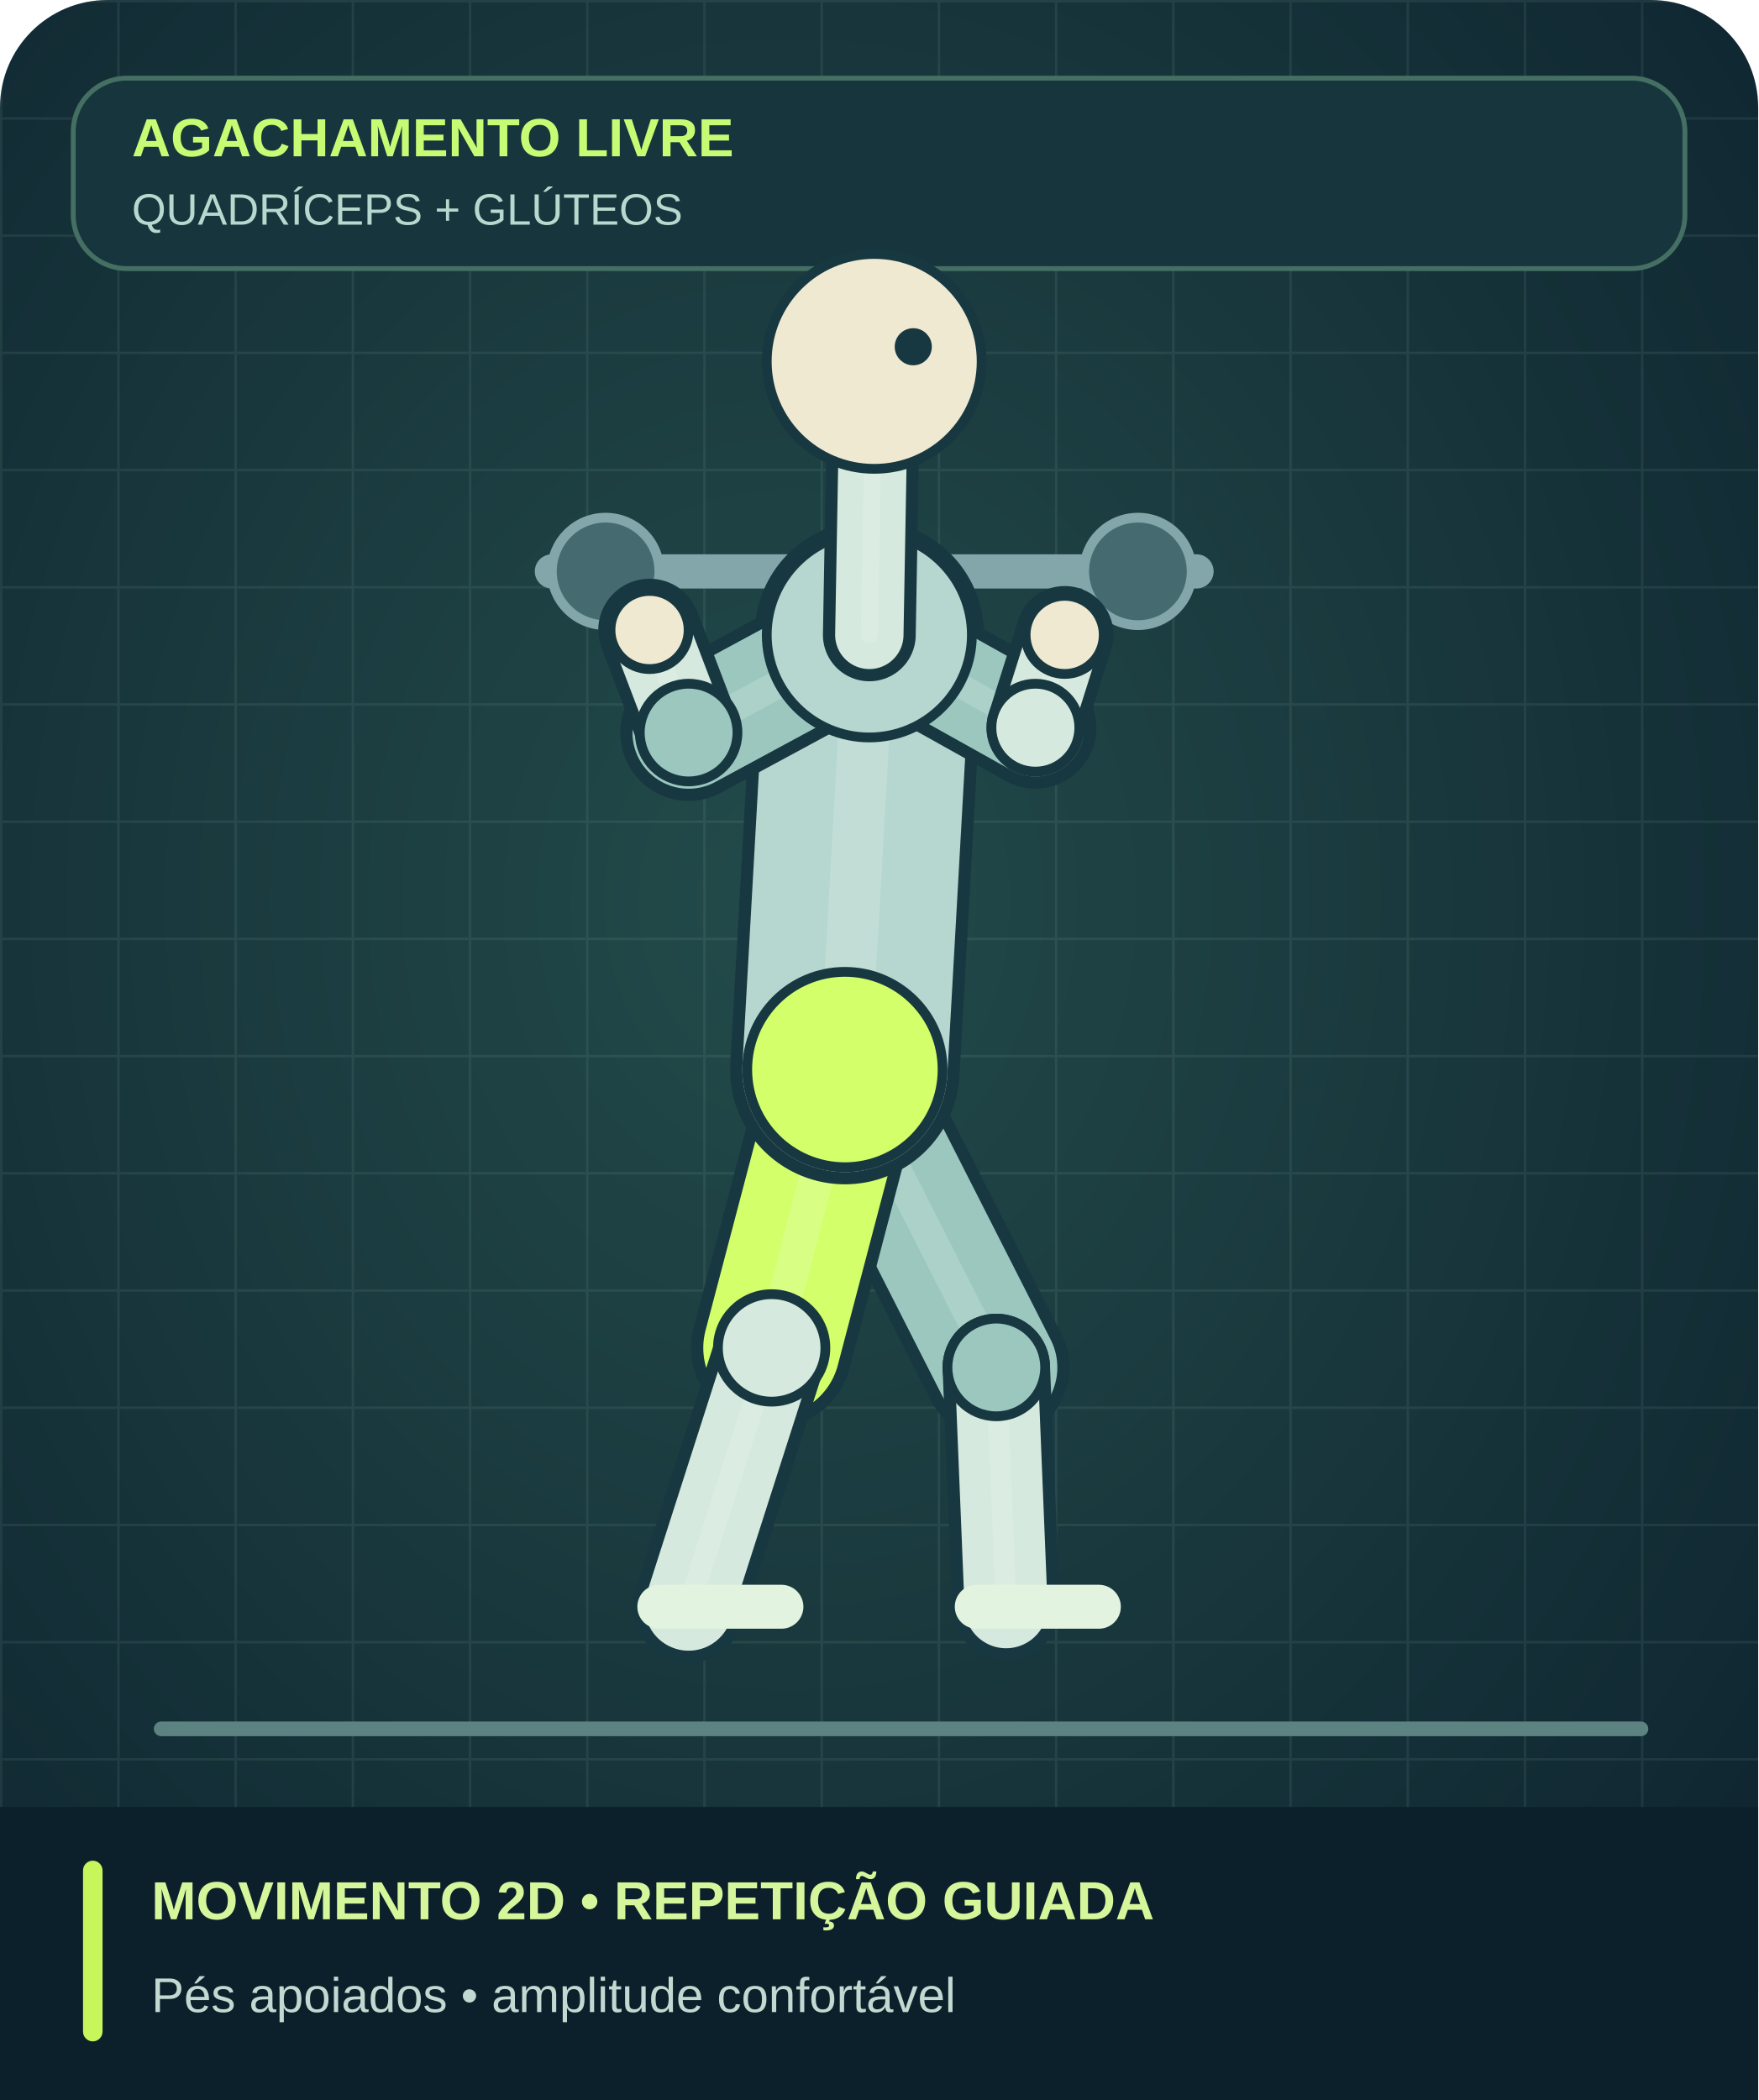
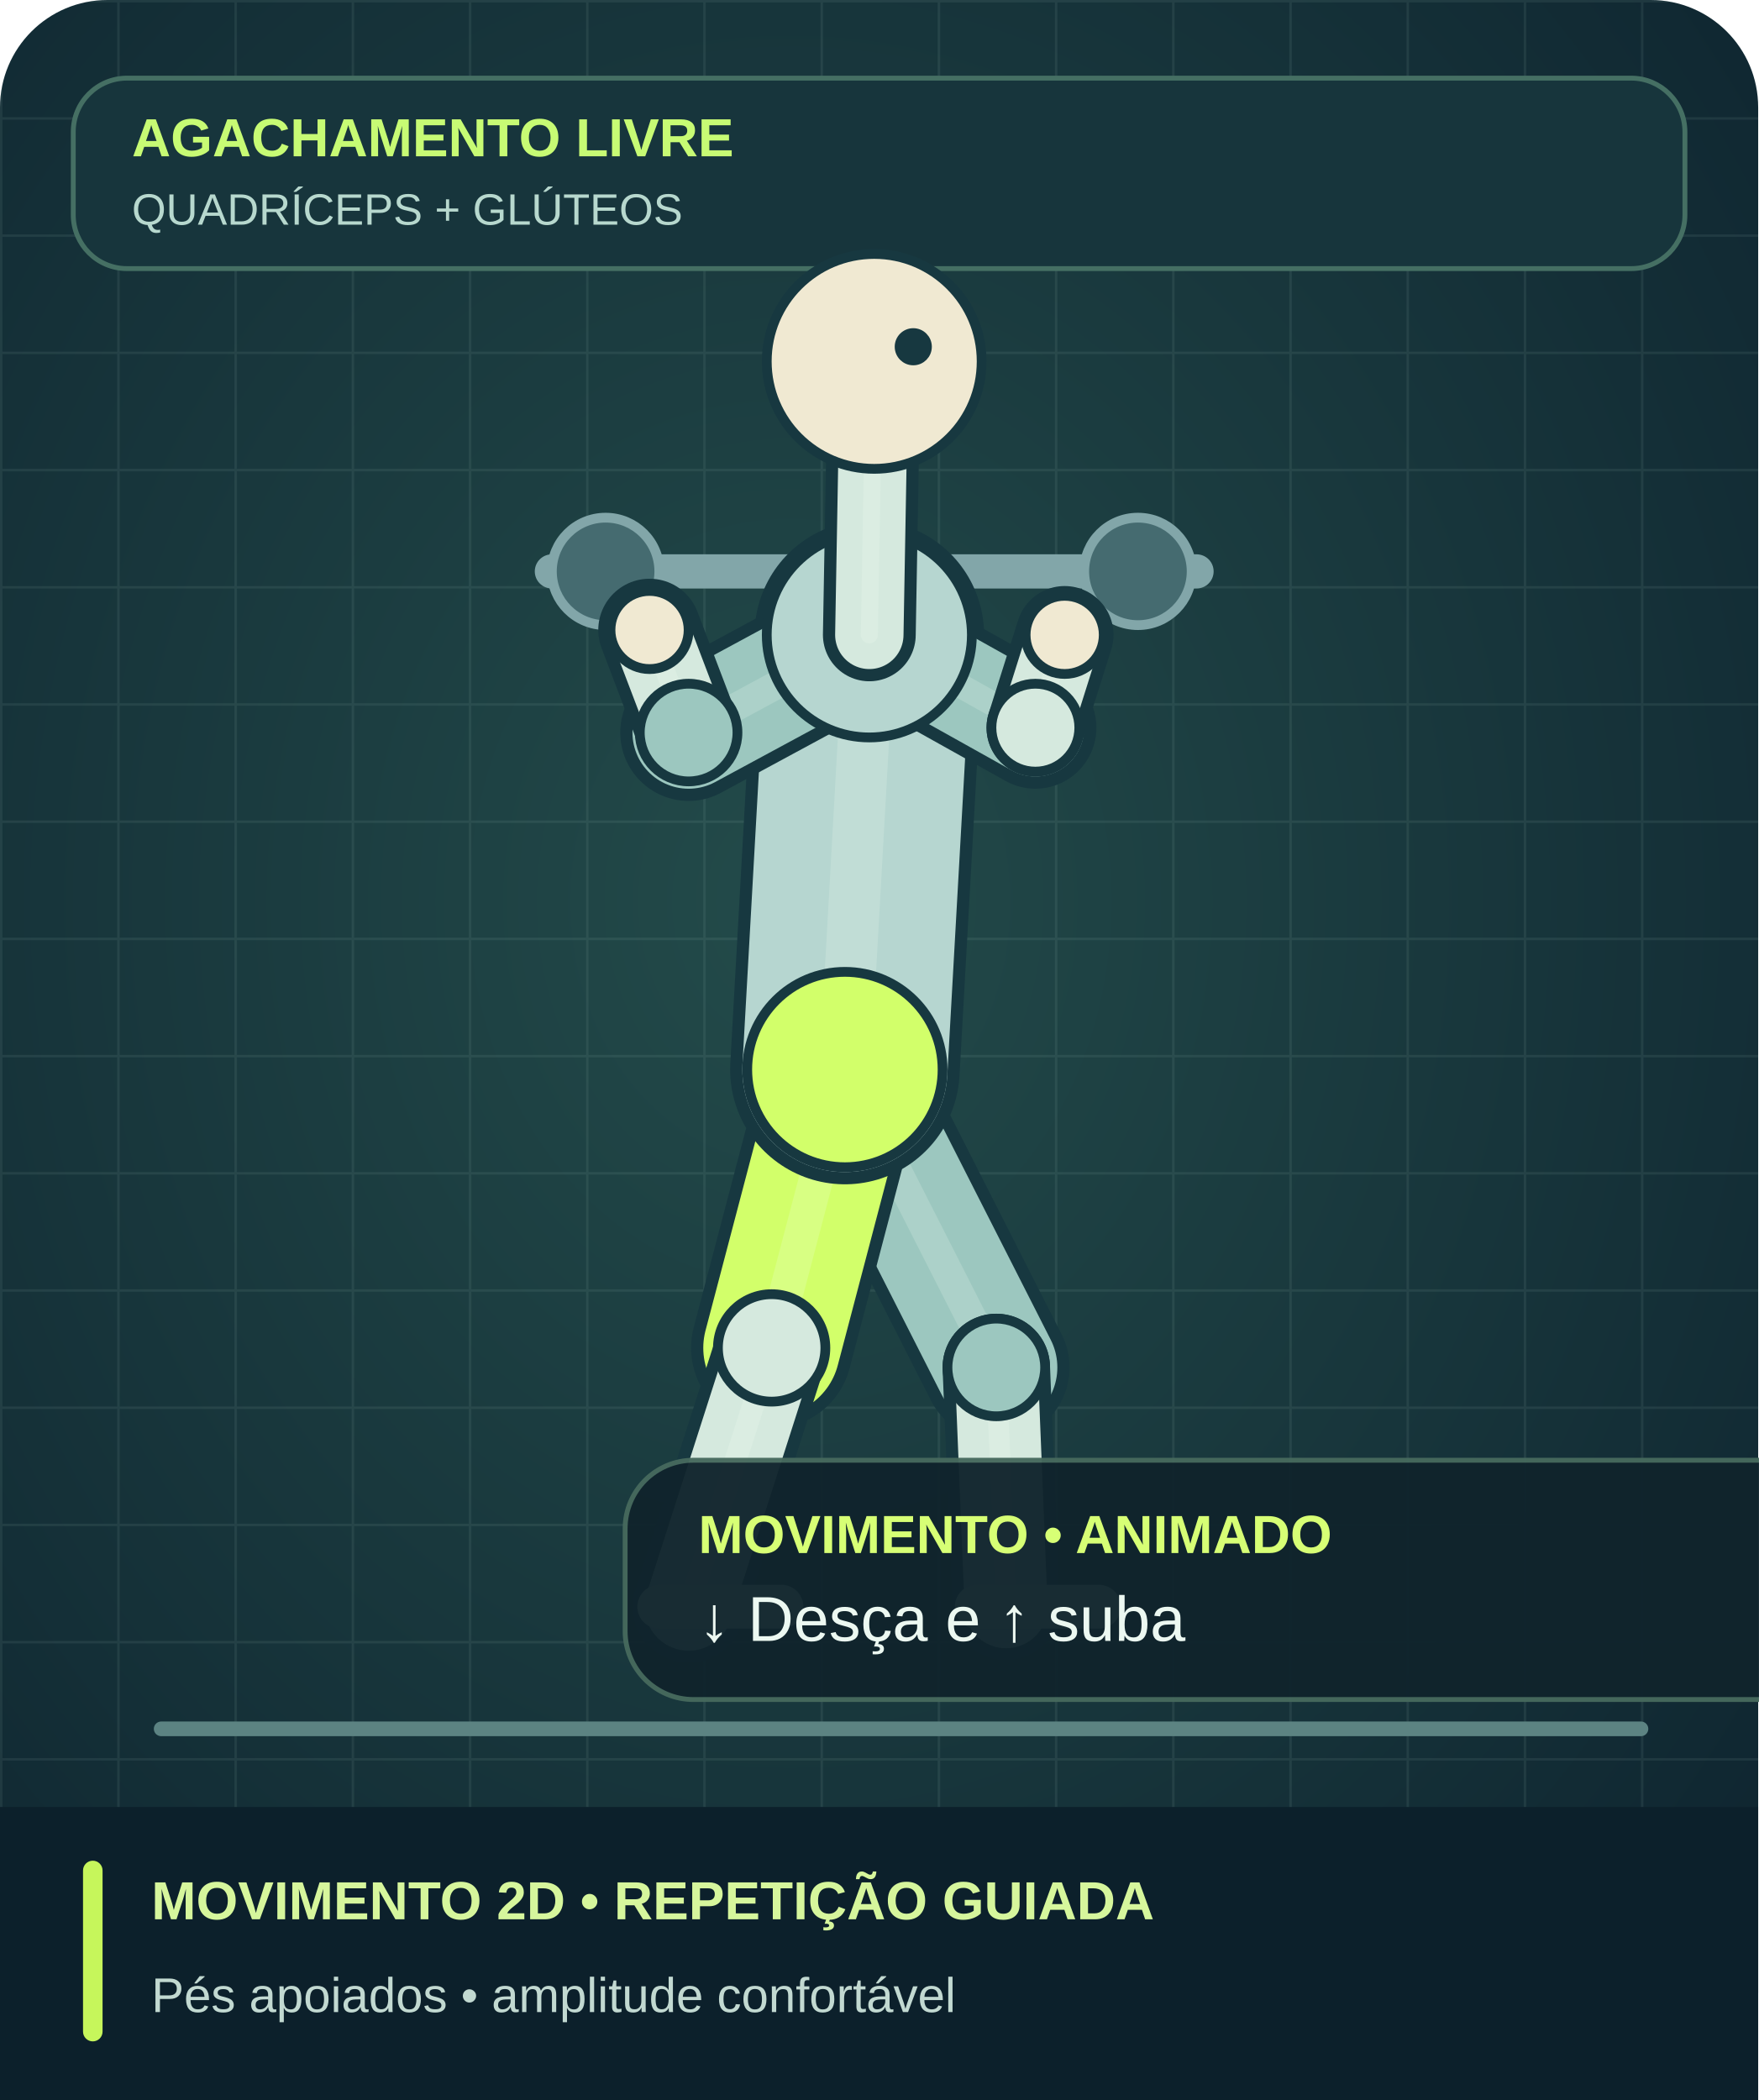
<svg xmlns="http://www.w3.org/2000/svg" viewBox="0 0 360 430" role="img" aria-labelledby="title desc">
  <defs>
    <radialGradient id="back" cx="45%" cy="43%" r="78%">
      <stop stop-color="#234b4a" />
      <stop offset="1" stop-color="#0d222e" />
    </radialGradient>
    <pattern id="gr" patternUnits="userSpaceOnUse" width="24" height="24">
      <path d="M24 0H0V24" fill="none" stroke="#bbd4cb" stroke-opacity=".09" />
    </pattern>
  </defs>
  <rect width="360" height="430" rx="22" fill="url(#back)" />
  <rect width="360" height="430" rx="22" fill="url(#gr)" />
  <rect x="15" y="16" rx="11" width="330" height="39" fill="#17353c" stroke="#456f63" />
  <text x="27" y="32" fill="#c7fb74" font-size="11" font-weight="800" font-family="Arial,sans-serif">AGACHAMENTO LIVRE</text>
  <text x="27" y="46" fill="#b7d8ce" font-size="9" font-family="Arial,sans-serif">QUADRÍCEPS + GLÚTEOS</text>
  <g transform="translate(0 -2)">
    <line x1="33.00" y1="356.00" x2="336.00" y2="356.00" stroke="#5c8382" stroke-width="3" stroke-linecap="round" />
    <line x1="113.00" y1="119.00" x2="245.00" y2="119.00" stroke="#82a6a9" stroke-width="7" stroke-linecap="round">
      <animate attributeName="x1" values="113;113;104;104;113;113" keyTimes="0;0.12;0.43;0.59;0.9;1" dur="4.5s" repeatCount="indefinite" />
      <animate attributeName="y1" values="119;119;142;142;119;119" keyTimes="0;0.12;0.43;0.59;0.9;1" dur="4.5s" repeatCount="indefinite" />
      <animate attributeName="x2" values="245;245;236;236;245;245" keyTimes="0;0.12;0.43;0.59;0.9;1" dur="4.5s" repeatCount="indefinite" />
      <animate attributeName="y2" values="119;119;142;142;119;119" keyTimes="0;0.12;0.43;0.59;0.9;1" dur="4.5s" repeatCount="indefinite" />
    </line>
    <circle cx="124.00" cy="119.00" r="11.00" fill="#456b70" stroke="#82a6a9" stroke-width="2">
      <animate attributeName="cx" values="124;124;115;115;124;124" keyTimes="0;0.12;0.43;0.59;0.9;1" dur="4.5s" repeatCount="indefinite" />
      <animate attributeName="cy" values="119;119;142;142;119;119" keyTimes="0;0.12;0.43;0.59;0.9;1" dur="4.5s" repeatCount="indefinite" />
    </circle>
    <circle cx="233.00" cy="119.00" r="11.00" fill="#456b70" stroke="#82a6a9" stroke-width="2">
      <animate attributeName="cx" values="233;233;224;224;233;233" keyTimes="0;0.12;0.43;0.59;0.9;1" dur="4.5s" repeatCount="indefinite" />
      <animate attributeName="cy" values="119;119;142;142;119;119" keyTimes="0;0.12;0.43;0.59;0.9;1" dur="4.5s" repeatCount="indefinite" />
    </circle>
    <line x1="173.00" y1="221.00" x2="204.00" y2="282.00" stroke="#173840" stroke-width="30" stroke-linecap="round">
      <animate attributeName="x1" values="173;173;139;139;173;173" keyTimes="0;0.12;0.43;0.59;0.9;1" dur="4.5s" repeatCount="indefinite" />
      <animate attributeName="y1" values="221;221;258;258;221;221" keyTimes="0;0.12;0.43;0.59;0.9;1" dur="4.5s" repeatCount="indefinite" />
      <animate attributeName="x2" values="204;204;225;225;204;204" keyTimes="0;0.12;0.43;0.59;0.9;1" dur="4.5s" repeatCount="indefinite" />
      <animate attributeName="y2" values="282;282;277;277;282;282" keyTimes="0;0.12;0.43;0.59;0.9;1" dur="4.5s" repeatCount="indefinite" />
    </line>
    <line x1="173.00" y1="221.00" x2="204.00" y2="282.00" stroke="#9cc7bf" stroke-width="25" stroke-linecap="round">
      <animate attributeName="x1" values="173;173;139;139;173;173" keyTimes="0;0.12;0.43;0.59;0.9;1" dur="4.5s" repeatCount="indefinite" />
      <animate attributeName="y1" values="221;221;258;258;221;221" keyTimes="0;0.12;0.43;0.59;0.9;1" dur="4.5s" repeatCount="indefinite" />
      <animate attributeName="x2" values="204;204;225;225;204;204" keyTimes="0;0.12;0.43;0.59;0.9;1" dur="4.5s" repeatCount="indefinite" />
      <animate attributeName="y2" values="282;282;277;277;282;282" keyTimes="0;0.12;0.43;0.59;0.9;1" dur="4.5s" repeatCount="indefinite" />
    </line>
    <line x1="173.00" y1="221.00" x2="204.00" y2="282.00" stroke="#f3fff2" stroke-width="6.25" stroke-linecap="round" opacity=".18">
      <animate attributeName="x1" values="173;173;139;139;173;173" keyTimes="0;0.12;0.43;0.59;0.9;1" dur="4.5s" repeatCount="indefinite" />
      <animate attributeName="y1" values="221;221;258;258;221;221" keyTimes="0;0.12;0.43;0.59;0.9;1" dur="4.5s" repeatCount="indefinite" />
      <animate attributeName="x2" values="204;204;225;225;204;204" keyTimes="0;0.12;0.43;0.59;0.9;1" dur="4.5s" repeatCount="indefinite" />
      <animate attributeName="y2" values="282;282;277;277;282;282" keyTimes="0;0.12;0.43;0.59;0.9;1" dur="4.5s" repeatCount="indefinite" />
    </line>
    <line x1="204.00" y1="282.00" x2="206.00" y2="331.00" stroke="#173840" stroke-width="22" stroke-linecap="round">
      <animate attributeName="x1" values="204;204;225;225;204;204" keyTimes="0;0.12;0.43;0.59;0.9;1" dur="4.5s" repeatCount="indefinite" />
      <animate attributeName="y1" values="282;282;277;277;282;282" keyTimes="0;0.12;0.43;0.59;0.9;1" dur="4.5s" repeatCount="indefinite" />
    </line>
    <line x1="204.00" y1="282.00" x2="206.00" y2="331.00" stroke="#d5e9de" stroke-width="17" stroke-linecap="round">
      <animate attributeName="x1" values="204;204;225;225;204;204" keyTimes="0;0.12;0.43;0.59;0.9;1" dur="4.5s" repeatCount="indefinite" />
      <animate attributeName="y1" values="282;282;277;277;282;282" keyTimes="0;0.12;0.43;0.59;0.9;1" dur="4.5s" repeatCount="indefinite" />
    </line>
    <line x1="204.00" y1="282.00" x2="206.00" y2="331.00" stroke="#f3fff2" stroke-width="4.25" stroke-linecap="round" opacity=".18">
      <animate attributeName="x1" values="204;204;225;225;204;204" keyTimes="0;0.12;0.43;0.59;0.9;1" dur="4.5s" repeatCount="indefinite" />
      <animate attributeName="y1" values="282;282;277;277;282;282" keyTimes="0;0.12;0.43;0.59;0.9;1" dur="4.5s" repeatCount="indefinite" />
    </line>
    <line x1="173.00" y1="221.00" x2="158.00" y2="278.00" stroke="#173840" stroke-width="33" stroke-linecap="round">
      <animate attributeName="x1" values="173;173;139;139;173;173" keyTimes="0;0.12;0.43;0.59;0.9;1" dur="4.5s" repeatCount="indefinite" />
      <animate attributeName="y1" values="221;221;258;258;221;221" keyTimes="0;0.12;0.43;0.59;0.9;1" dur="4.5s" repeatCount="indefinite" />
      <animate attributeName="x2" values="158;158;200;200;158;158" keyTimes="0;0.12;0.43;0.59;0.9;1" dur="4.5s" repeatCount="indefinite" />
      <animate attributeName="y2" values="278;278;270;270;278;278" keyTimes="0;0.12;0.43;0.59;0.9;1" dur="4.5s" repeatCount="indefinite" />
    </line>
    <line x1="173.00" y1="221.00" x2="158.00" y2="278.00" stroke="#d2ff6a" stroke-width="28" stroke-linecap="round">
      <animate attributeName="x1" values="173;173;139;139;173;173" keyTimes="0;0.12;0.43;0.59;0.9;1" dur="4.5s" repeatCount="indefinite" />
      <animate attributeName="y1" values="221;221;258;258;221;221" keyTimes="0;0.12;0.43;0.59;0.9;1" dur="4.5s" repeatCount="indefinite" />
      <animate attributeName="x2" values="158;158;200;200;158;158" keyTimes="0;0.12;0.43;0.59;0.9;1" dur="4.5s" repeatCount="indefinite" />
      <animate attributeName="y2" values="278;278;270;270;278;278" keyTimes="0;0.12;0.43;0.59;0.9;1" dur="4.5s" repeatCount="indefinite" />
    </line>
    <line x1="173.00" y1="221.00" x2="158.00" y2="278.00" stroke="#f3fff2" stroke-width="7" stroke-linecap="round" opacity=".18">
      <animate attributeName="x1" values="173;173;139;139;173;173" keyTimes="0;0.12;0.43;0.59;0.9;1" dur="4.5s" repeatCount="indefinite" />
      <animate attributeName="y1" values="221;221;258;258;221;221" keyTimes="0;0.12;0.43;0.59;0.9;1" dur="4.5s" repeatCount="indefinite" />
      <animate attributeName="x2" values="158;158;200;200;158;158" keyTimes="0;0.12;0.43;0.59;0.9;1" dur="4.5s" repeatCount="indefinite" />
      <animate attributeName="y2" values="278;278;270;270;278;278" keyTimes="0;0.12;0.43;0.59;0.9;1" dur="4.5s" repeatCount="indefinite" />
    </line>
    <line x1="158.00" y1="278.00" x2="141.00" y2="331.00" stroke="#173840" stroke-width="23" stroke-linecap="round">
      <animate attributeName="x1" values="158;158;200;200;158;158" keyTimes="0;0.12;0.43;0.59;0.9;1" dur="4.5s" repeatCount="indefinite" />
      <animate attributeName="y1" values="278;278;270;270;278;278" keyTimes="0;0.12;0.43;0.59;0.9;1" dur="4.5s" repeatCount="indefinite" />
    </line>
    <line x1="158.00" y1="278.00" x2="141.00" y2="331.00" stroke="#d5e9de" stroke-width="18" stroke-linecap="round">
      <animate attributeName="x1" values="158;158;200;200;158;158" keyTimes="0;0.12;0.43;0.59;0.9;1" dur="4.5s" repeatCount="indefinite" />
      <animate attributeName="y1" values="278;278;270;270;278;278" keyTimes="0;0.12;0.43;0.59;0.9;1" dur="4.5s" repeatCount="indefinite" />
    </line>
    <line x1="158.00" y1="278.00" x2="141.00" y2="331.00" stroke="#f3fff2" stroke-width="4.5" stroke-linecap="round" opacity=".18">
      <animate attributeName="x1" values="158;158;200;200;158;158" keyTimes="0;0.12;0.43;0.59;0.9;1" dur="4.5s" repeatCount="indefinite" />
      <animate attributeName="y1" values="278;278;270;270;278;278" keyTimes="0;0.12;0.43;0.59;0.9;1" dur="4.5s" repeatCount="indefinite" />
    </line>
    <line x1="178.00" y1="132.00" x2="173.00" y2="221.00" stroke="#173840" stroke-width="47" stroke-linecap="round">
      <animate attributeName="x1" values="178;178;169;169;178;178" keyTimes="0;0.12;0.43;0.59;0.9;1" dur="4.5s" repeatCount="indefinite" />
      <animate attributeName="y1" values="132;132;155;155;132;132" keyTimes="0;0.12;0.43;0.59;0.9;1" dur="4.5s" repeatCount="indefinite" />
      <animate attributeName="x2" values="173;173;139;139;173;173" keyTimes="0;0.12;0.43;0.59;0.9;1" dur="4.5s" repeatCount="indefinite" />
      <animate attributeName="y2" values="221;221;258;258;221;221" keyTimes="0;0.12;0.43;0.59;0.9;1" dur="4.5s" repeatCount="indefinite" />
    </line>
    <line x1="178.00" y1="132.00" x2="173.00" y2="221.00" stroke="#b6d6d0" stroke-width="42" stroke-linecap="round">
      <animate attributeName="x1" values="178;178;169;169;178;178" keyTimes="0;0.12;0.43;0.59;0.9;1" dur="4.5s" repeatCount="indefinite" />
      <animate attributeName="y1" values="132;132;155;155;132;132" keyTimes="0;0.12;0.43;0.59;0.9;1" dur="4.5s" repeatCount="indefinite" />
      <animate attributeName="x2" values="173;173;139;139;173;173" keyTimes="0;0.12;0.43;0.59;0.9;1" dur="4.5s" repeatCount="indefinite" />
      <animate attributeName="y2" values="221;221;258;258;221;221" keyTimes="0;0.12;0.43;0.59;0.9;1" dur="4.5s" repeatCount="indefinite" />
    </line>
    <line x1="178.00" y1="132.00" x2="173.00" y2="221.00" stroke="#f3fff2" stroke-width="10.5" stroke-linecap="round" opacity=".18">
      <animate attributeName="x1" values="178;178;169;169;178;178" keyTimes="0;0.12;0.43;0.59;0.9;1" dur="4.5s" repeatCount="indefinite" />
      <animate attributeName="y1" values="132;132;155;155;132;132" keyTimes="0;0.12;0.43;0.59;0.9;1" dur="4.5s" repeatCount="indefinite" />
      <animate attributeName="x2" values="173;173;139;139;173;173" keyTimes="0;0.12;0.43;0.59;0.9;1" dur="4.5s" repeatCount="indefinite" />
      <animate attributeName="y2" values="221;221;258;258;221;221" keyTimes="0;0.12;0.43;0.59;0.9;1" dur="4.5s" repeatCount="indefinite" />
    </line>
    <line x1="178.00" y1="132.00" x2="212.00" y2="151.00" stroke="#173840" stroke-width="25" stroke-linecap="round">
      <animate attributeName="x1" values="178;178;169;169;178;178" keyTimes="0;0.12;0.43;0.59;0.9;1" dur="4.5s" repeatCount="indefinite" />
      <animate attributeName="y1" values="132;132;155;155;132;132" keyTimes="0;0.12;0.43;0.59;0.9;1" dur="4.5s" repeatCount="indefinite" />
      <animate attributeName="x2" values="212;212;199;199;212;212" keyTimes="0;0.12;0.43;0.59;0.9;1" dur="4.5s" repeatCount="indefinite" />
      <animate attributeName="y2" values="151;151;178;178;151;151" keyTimes="0;0.12;0.43;0.59;0.9;1" dur="4.5s" repeatCount="indefinite" />
    </line>
    <line x1="178.00" y1="132.00" x2="212.00" y2="151.00" stroke="#9cc7bf" stroke-width="20" stroke-linecap="round">
      <animate attributeName="x1" values="178;178;169;169;178;178" keyTimes="0;0.12;0.43;0.59;0.9;1" dur="4.5s" repeatCount="indefinite" />
      <animate attributeName="y1" values="132;132;155;155;132;132" keyTimes="0;0.12;0.43;0.59;0.9;1" dur="4.5s" repeatCount="indefinite" />
      <animate attributeName="x2" values="212;212;199;199;212;212" keyTimes="0;0.12;0.43;0.59;0.9;1" dur="4.5s" repeatCount="indefinite" />
      <animate attributeName="y2" values="151;151;178;178;151;151" keyTimes="0;0.12;0.43;0.59;0.9;1" dur="4.5s" repeatCount="indefinite" />
    </line>
    <line x1="178.00" y1="132.00" x2="212.00" y2="151.00" stroke="#f3fff2" stroke-width="5" stroke-linecap="round" opacity=".18">
      <animate attributeName="x1" values="178;178;169;169;178;178" keyTimes="0;0.12;0.43;0.59;0.9;1" dur="4.5s" repeatCount="indefinite" />
      <animate attributeName="y1" values="132;132;155;155;132;132" keyTimes="0;0.12;0.43;0.59;0.9;1" dur="4.5s" repeatCount="indefinite" />
      <animate attributeName="x2" values="212;212;199;199;212;212" keyTimes="0;0.12;0.43;0.59;0.9;1" dur="4.5s" repeatCount="indefinite" />
      <animate attributeName="y2" values="151;151;178;178;151;151" keyTimes="0;0.12;0.43;0.59;0.9;1" dur="4.5s" repeatCount="indefinite" />
    </line>
    <line x1="212.00" y1="151.00" x2="218.00" y2="132.00" stroke="#173840" stroke-width="20" stroke-linecap="round">
      <animate attributeName="x1" values="212;212;199;199;212;212" keyTimes="0;0.12;0.43;0.59;0.9;1" dur="4.5s" repeatCount="indefinite" />
      <animate attributeName="y1" values="151;151;178;178;151;151" keyTimes="0;0.12;0.43;0.59;0.9;1" dur="4.5s" repeatCount="indefinite" />
      <animate attributeName="y2" values="132;132;154;154;132;132" keyTimes="0;0.12;0.43;0.59;0.9;1" dur="4.5s" repeatCount="indefinite" />
    </line>
    <line x1="212.00" y1="151.00" x2="218.00" y2="132.00" stroke="#d5e9de" stroke-width="15" stroke-linecap="round">
      <animate attributeName="x1" values="212;212;199;199;212;212" keyTimes="0;0.12;0.43;0.59;0.9;1" dur="4.5s" repeatCount="indefinite" />
      <animate attributeName="y1" values="151;151;178;178;151;151" keyTimes="0;0.12;0.43;0.59;0.9;1" dur="4.5s" repeatCount="indefinite" />
      <animate attributeName="y2" values="132;132;154;154;132;132" keyTimes="0;0.12;0.43;0.59;0.9;1" dur="4.5s" repeatCount="indefinite" />
    </line>
    <line x1="212.00" y1="151.00" x2="218.00" y2="132.00" stroke="#f3fff2" stroke-width="3.75" stroke-linecap="round" opacity=".18">
      <animate attributeName="x1" values="212;212;199;199;212;212" keyTimes="0;0.12;0.43;0.59;0.9;1" dur="4.5s" repeatCount="indefinite" />
      <animate attributeName="y1" values="151;151;178;178;151;151" keyTimes="0;0.12;0.43;0.59;0.9;1" dur="4.5s" repeatCount="indefinite" />
      <animate attributeName="y2" values="132;132;154;154;132;132" keyTimes="0;0.12;0.43;0.59;0.9;1" dur="4.5s" repeatCount="indefinite" />
    </line>
    <line x1="178.00" y1="132.00" x2="141.00" y2="152.00" stroke="#173840" stroke-width="28" stroke-linecap="round">
      <animate attributeName="x1" values="178;178;169;169;178;178" keyTimes="0;0.12;0.43;0.59;0.9;1" dur="4.5s" repeatCount="indefinite" />
      <animate attributeName="y1" values="132;132;155;155;132;132" keyTimes="0;0.12;0.43;0.59;0.9;1" dur="4.5s" repeatCount="indefinite" />
      <animate attributeName="x2" values="141;141;140;140;141;141" keyTimes="0;0.12;0.43;0.59;0.9;1" dur="4.5s" repeatCount="indefinite" />
      <animate attributeName="y2" values="152;152;173;173;152;152" keyTimes="0;0.12;0.43;0.59;0.9;1" dur="4.5s" repeatCount="indefinite" />
    </line>
    <line x1="178.00" y1="132.00" x2="141.00" y2="152.00" stroke="#9cc7bf" stroke-width="23" stroke-linecap="round">
      <animate attributeName="x1" values="178;178;169;169;178;178" keyTimes="0;0.12;0.43;0.59;0.9;1" dur="4.5s" repeatCount="indefinite" />
      <animate attributeName="y1" values="132;132;155;155;132;132" keyTimes="0;0.12;0.43;0.59;0.9;1" dur="4.5s" repeatCount="indefinite" />
      <animate attributeName="x2" values="141;141;140;140;141;141" keyTimes="0;0.12;0.43;0.59;0.9;1" dur="4.5s" repeatCount="indefinite" />
      <animate attributeName="y2" values="152;152;173;173;152;152" keyTimes="0;0.12;0.43;0.59;0.9;1" dur="4.5s" repeatCount="indefinite" />
    </line>
    <line x1="178.00" y1="132.00" x2="141.00" y2="152.00" stroke="#f3fff2" stroke-width="5.75" stroke-linecap="round" opacity=".18">
      <animate attributeName="x1" values="178;178;169;169;178;178" keyTimes="0;0.12;0.43;0.59;0.9;1" dur="4.5s" repeatCount="indefinite" />
      <animate attributeName="y1" values="132;132;155;155;132;132" keyTimes="0;0.12;0.43;0.59;0.9;1" dur="4.5s" repeatCount="indefinite" />
      <animate attributeName="x2" values="141;141;140;140;141;141" keyTimes="0;0.12;0.43;0.59;0.9;1" dur="4.5s" repeatCount="indefinite" />
      <animate attributeName="y2" values="152;152;173;173;152;152" keyTimes="0;0.12;0.43;0.59;0.9;1" dur="4.5s" repeatCount="indefinite" />
    </line>
    <line x1="141.00" y1="152.00" x2="133.00" y2="131.00" stroke="#173840" stroke-width="21" stroke-linecap="round">
      <animate attributeName="x1" values="141;141;140;140;141;141" keyTimes="0;0.12;0.43;0.59;0.9;1" dur="4.5s" repeatCount="indefinite" />
      <animate attributeName="y1" values="152;152;173;173;152;152" keyTimes="0;0.12;0.43;0.59;0.9;1" dur="4.5s" repeatCount="indefinite" />
      <animate attributeName="x2" values="133;133;135;135;133;133" keyTimes="0;0.12;0.43;0.59;0.9;1" dur="4.5s" repeatCount="indefinite" />
      <animate attributeName="y2" values="131;131;155;155;131;131" keyTimes="0;0.12;0.43;0.59;0.9;1" dur="4.5s" repeatCount="indefinite" />
    </line>
    <line x1="141.00" y1="152.00" x2="133.00" y2="131.00" stroke="#d5e9de" stroke-width="16" stroke-linecap="round">
      <animate attributeName="x1" values="141;141;140;140;141;141" keyTimes="0;0.12;0.43;0.59;0.9;1" dur="4.5s" repeatCount="indefinite" />
      <animate attributeName="y1" values="152;152;173;173;152;152" keyTimes="0;0.12;0.43;0.59;0.9;1" dur="4.5s" repeatCount="indefinite" />
      <animate attributeName="x2" values="133;133;135;135;133;133" keyTimes="0;0.12;0.43;0.59;0.9;1" dur="4.5s" repeatCount="indefinite" />
      <animate attributeName="y2" values="131;131;155;155;131;131" keyTimes="0;0.12;0.43;0.59;0.9;1" dur="4.5s" repeatCount="indefinite" />
    </line>
    <line x1="141.00" y1="152.00" x2="133.00" y2="131.00" stroke="#f3fff2" stroke-width="4" stroke-linecap="round" opacity=".18">
      <animate attributeName="x1" values="141;141;140;140;141;141" keyTimes="0;0.12;0.43;0.59;0.9;1" dur="4.5s" repeatCount="indefinite" />
      <animate attributeName="y1" values="152;152;173;173;152;152" keyTimes="0;0.12;0.43;0.59;0.9;1" dur="4.5s" repeatCount="indefinite" />
      <animate attributeName="x2" values="133;133;135;135;133;133" keyTimes="0;0.12;0.43;0.59;0.9;1" dur="4.5s" repeatCount="indefinite" />
      <animate attributeName="y2" values="131;131;155;155;131;131" keyTimes="0;0.12;0.43;0.59;0.9;1" dur="4.5s" repeatCount="indefinite" />
    </line>
    <circle cx="173.00" cy="221.00" r="20.00" fill="#d2ff6a" stroke="#173840" stroke-width="2">
      <animate attributeName="cx" values="173;173;139;139;173;173" keyTimes="0;0.12;0.43;0.59;0.9;1" dur="4.5s" repeatCount="indefinite" />
      <animate attributeName="cy" values="221;221;258;258;221;221" keyTimes="0;0.12;0.43;0.59;0.9;1" dur="4.5s" repeatCount="indefinite" />
    </circle>
    <circle cx="178.00" cy="132.00" r="21.00" fill="#b6d6d0" stroke="#173840" stroke-width="2">
      <animate attributeName="cx" values="178;178;169;169;178;178" keyTimes="0;0.12;0.43;0.59;0.9;1" dur="4.5s" repeatCount="indefinite" />
      <animate attributeName="cy" values="132;132;155;155;132;132" keyTimes="0;0.12;0.43;0.59;0.9;1" dur="4.5s" repeatCount="indefinite" />
    </circle>
    <circle cx="158.00" cy="278.00" r="11.00" fill="#d5e9de" stroke="#173840" stroke-width="2">
      <animate attributeName="cx" values="158;158;200;200;158;158" keyTimes="0;0.12;0.43;0.59;0.9;1" dur="4.5s" repeatCount="indefinite" />
      <animate attributeName="cy" values="278;278;270;270;278;278" keyTimes="0;0.12;0.43;0.59;0.9;1" dur="4.5s" repeatCount="indefinite" />
    </circle>
    <circle cx="204.00" cy="282.00" r="10.00" fill="#9cc7bf" stroke="#173840" stroke-width="2">
      <animate attributeName="cx" values="204;204;225;225;204;204" keyTimes="0;0.12;0.43;0.59;0.9;1" dur="4.5s" repeatCount="indefinite" />
      <animate attributeName="cy" values="282;282;277;277;282;282" keyTimes="0;0.12;0.43;0.59;0.9;1" dur="4.5s" repeatCount="indefinite" />
    </circle>
    <circle cx="141.00" cy="152.00" r="10.00" fill="#9cc7bf" stroke="#173840" stroke-width="2">
      <animate attributeName="cx" values="141;141;140;140;141;141" keyTimes="0;0.12;0.43;0.59;0.9;1" dur="4.5s" repeatCount="indefinite" />
      <animate attributeName="cy" values="152;152;173;173;152;152" keyTimes="0;0.12;0.43;0.59;0.9;1" dur="4.5s" repeatCount="indefinite" />
    </circle>
    <circle cx="212.00" cy="151.00" r="9.00" fill="#d5e9de" stroke="#173840" stroke-width="2">
      <animate attributeName="cx" values="212;212;199;199;212;212" keyTimes="0;0.12;0.43;0.59;0.9;1" dur="4.5s" repeatCount="indefinite" />
      <animate attributeName="cy" values="151;151;178;178;151;151" keyTimes="0;0.12;0.43;0.59;0.9;1" dur="4.5s" repeatCount="indefinite" />
    </circle>
    <circle cx="133.00" cy="131.00" r="8.00" fill="#f0e9d2" stroke="#173840" stroke-width="2">
      <animate attributeName="cx" values="133;133;135;135;133;133" keyTimes="0;0.12;0.43;0.59;0.9;1" dur="4.5s" repeatCount="indefinite" />
      <animate attributeName="cy" values="131;131;155;155;131;131" keyTimes="0;0.12;0.43;0.59;0.9;1" dur="4.5s" repeatCount="indefinite" />
    </circle>
    <circle cx="218.00" cy="132.00" r="8.00" fill="#f0e9d2" stroke="#173840" stroke-width="2">
      <animate attributeName="cy" values="132;132;154;154;132;132" keyTimes="0;0.12;0.43;0.59;0.9;1" dur="4.5s" repeatCount="indefinite" />
    </circle>
    <line x1="178.00" y1="132.00" x2="179.00" y2="76.00" stroke="#173840" stroke-width="19" stroke-linecap="round">
      <animate attributeName="x1" values="178;178;169;169;178;178" keyTimes="0;0.12;0.43;0.59;0.9;1" dur="4.5s" repeatCount="indefinite" />
      <animate attributeName="y1" values="132;132;155;155;132;132" keyTimes="0;0.12;0.43;0.59;0.9;1" dur="4.5s" repeatCount="indefinite" />
      <animate attributeName="x2" values="179;179;166;166;179;179" keyTimes="0;0.12;0.43;0.59;0.9;1" dur="4.5s" repeatCount="indefinite" />
      <animate attributeName="y2" values="76;76;100;100;76;76" keyTimes="0;0.12;0.43;0.59;0.9;1" dur="4.5s" repeatCount="indefinite" />
    </line>
    <line x1="178.00" y1="132.00" x2="179.00" y2="76.00" stroke="#d5e9de" stroke-width="14" stroke-linecap="round">
      <animate attributeName="x1" values="178;178;169;169;178;178" keyTimes="0;0.12;0.43;0.59;0.9;1" dur="4.5s" repeatCount="indefinite" />
      <animate attributeName="y1" values="132;132;155;155;132;132" keyTimes="0;0.12;0.43;0.59;0.9;1" dur="4.5s" repeatCount="indefinite" />
      <animate attributeName="x2" values="179;179;166;166;179;179" keyTimes="0;0.12;0.43;0.59;0.9;1" dur="4.5s" repeatCount="indefinite" />
      <animate attributeName="y2" values="76;76;100;100;76;76" keyTimes="0;0.12;0.43;0.59;0.9;1" dur="4.5s" repeatCount="indefinite" />
    </line>
    <line x1="178.00" y1="132.00" x2="179.00" y2="76.00" stroke="#f3fff2" stroke-width="3.5" stroke-linecap="round" opacity=".18">
      <animate attributeName="x1" values="178;178;169;169;178;178" keyTimes="0;0.12;0.43;0.59;0.9;1" dur="4.5s" repeatCount="indefinite" />
      <animate attributeName="y1" values="132;132;155;155;132;132" keyTimes="0;0.12;0.43;0.59;0.9;1" dur="4.5s" repeatCount="indefinite" />
      <animate attributeName="x2" values="179;179;166;166;179;179" keyTimes="0;0.12;0.43;0.59;0.9;1" dur="4.5s" repeatCount="indefinite" />
      <animate attributeName="y2" values="76;76;100;100;76;76" keyTimes="0;0.12;0.43;0.59;0.9;1" dur="4.5s" repeatCount="indefinite" />
    </line>
    <circle cx="179.00" cy="76.00" r="22.00" fill="#f0e9d2" stroke="#173840" stroke-width="2">
      <animate attributeName="cx" values="179;179;166;166;179;179" keyTimes="0;0.12;0.43;0.59;0.9;1" dur="4.5s" repeatCount="indefinite" />
      <animate attributeName="cy" values="76;76;100;100;76;76" keyTimes="0;0.12;0.43;0.59;0.9;1" dur="4.5s" repeatCount="indefinite" />
    </circle>
    <circle cx="187.00" cy="73.00" r="2.80" fill="#173840" stroke="#173840" stroke-width="2">
      <animate attributeName="cx" values="187;187;174;174;187;187" keyTimes="0;0.12;0.43;0.59;0.9;1" dur="4.5s" repeatCount="indefinite" />
      <animate attributeName="cy" values="73;73;97;97;73;73" keyTimes="0;0.12;0.43;0.59;0.9;1" dur="4.5s" repeatCount="indefinite" />
    </circle>
    <line x1="135.00" y1="331.00" x2="160.00" y2="331.00" stroke="#e2f3df" stroke-width="9" stroke-linecap="round" />
    <line x1="200.00" y1="331.00" x2="225.00" y2="331.00" stroke="#e2f3df" stroke-width="9" stroke-linecap="round" />
  </g>
  <rect x="0" y="370" width="360" height="60" fill="#0c202b" />
  <rect x="17" y="381" width="4" height="37" rx="2" fill="#c6f65b" />
  <text x="31" y="393" fill="#d6f69c" font-size="11" font-family="Arial,sans-serif" font-weight="800">MOVIMENTO 2D • REPETIÇÃO GUIADA</text>
  <text x="31" y="412" fill="#c2d9d1" font-size="10" font-family="Arial,sans-serif">Pés apoiados • amplitude confortável</text>
+   <g aria-hidden="true">
+     <rect x="128" y="299" rx="14" width="278" height="49" fill="#10232c" stroke="#46695d" opacity=".96" />
+     <text x="143" y="318" fill="#d7ff75" font-size="11" font-weight="bold" font-family="Arial,sans-serif">MOVIMENTO • ANIMADO</text>
+     <text x="143" y="336" fill="#ecf8f1" font-size="13" font-family="Arial,sans-serif">↓ Desça e ↑ suba</text>
+   </g>
</svg>
